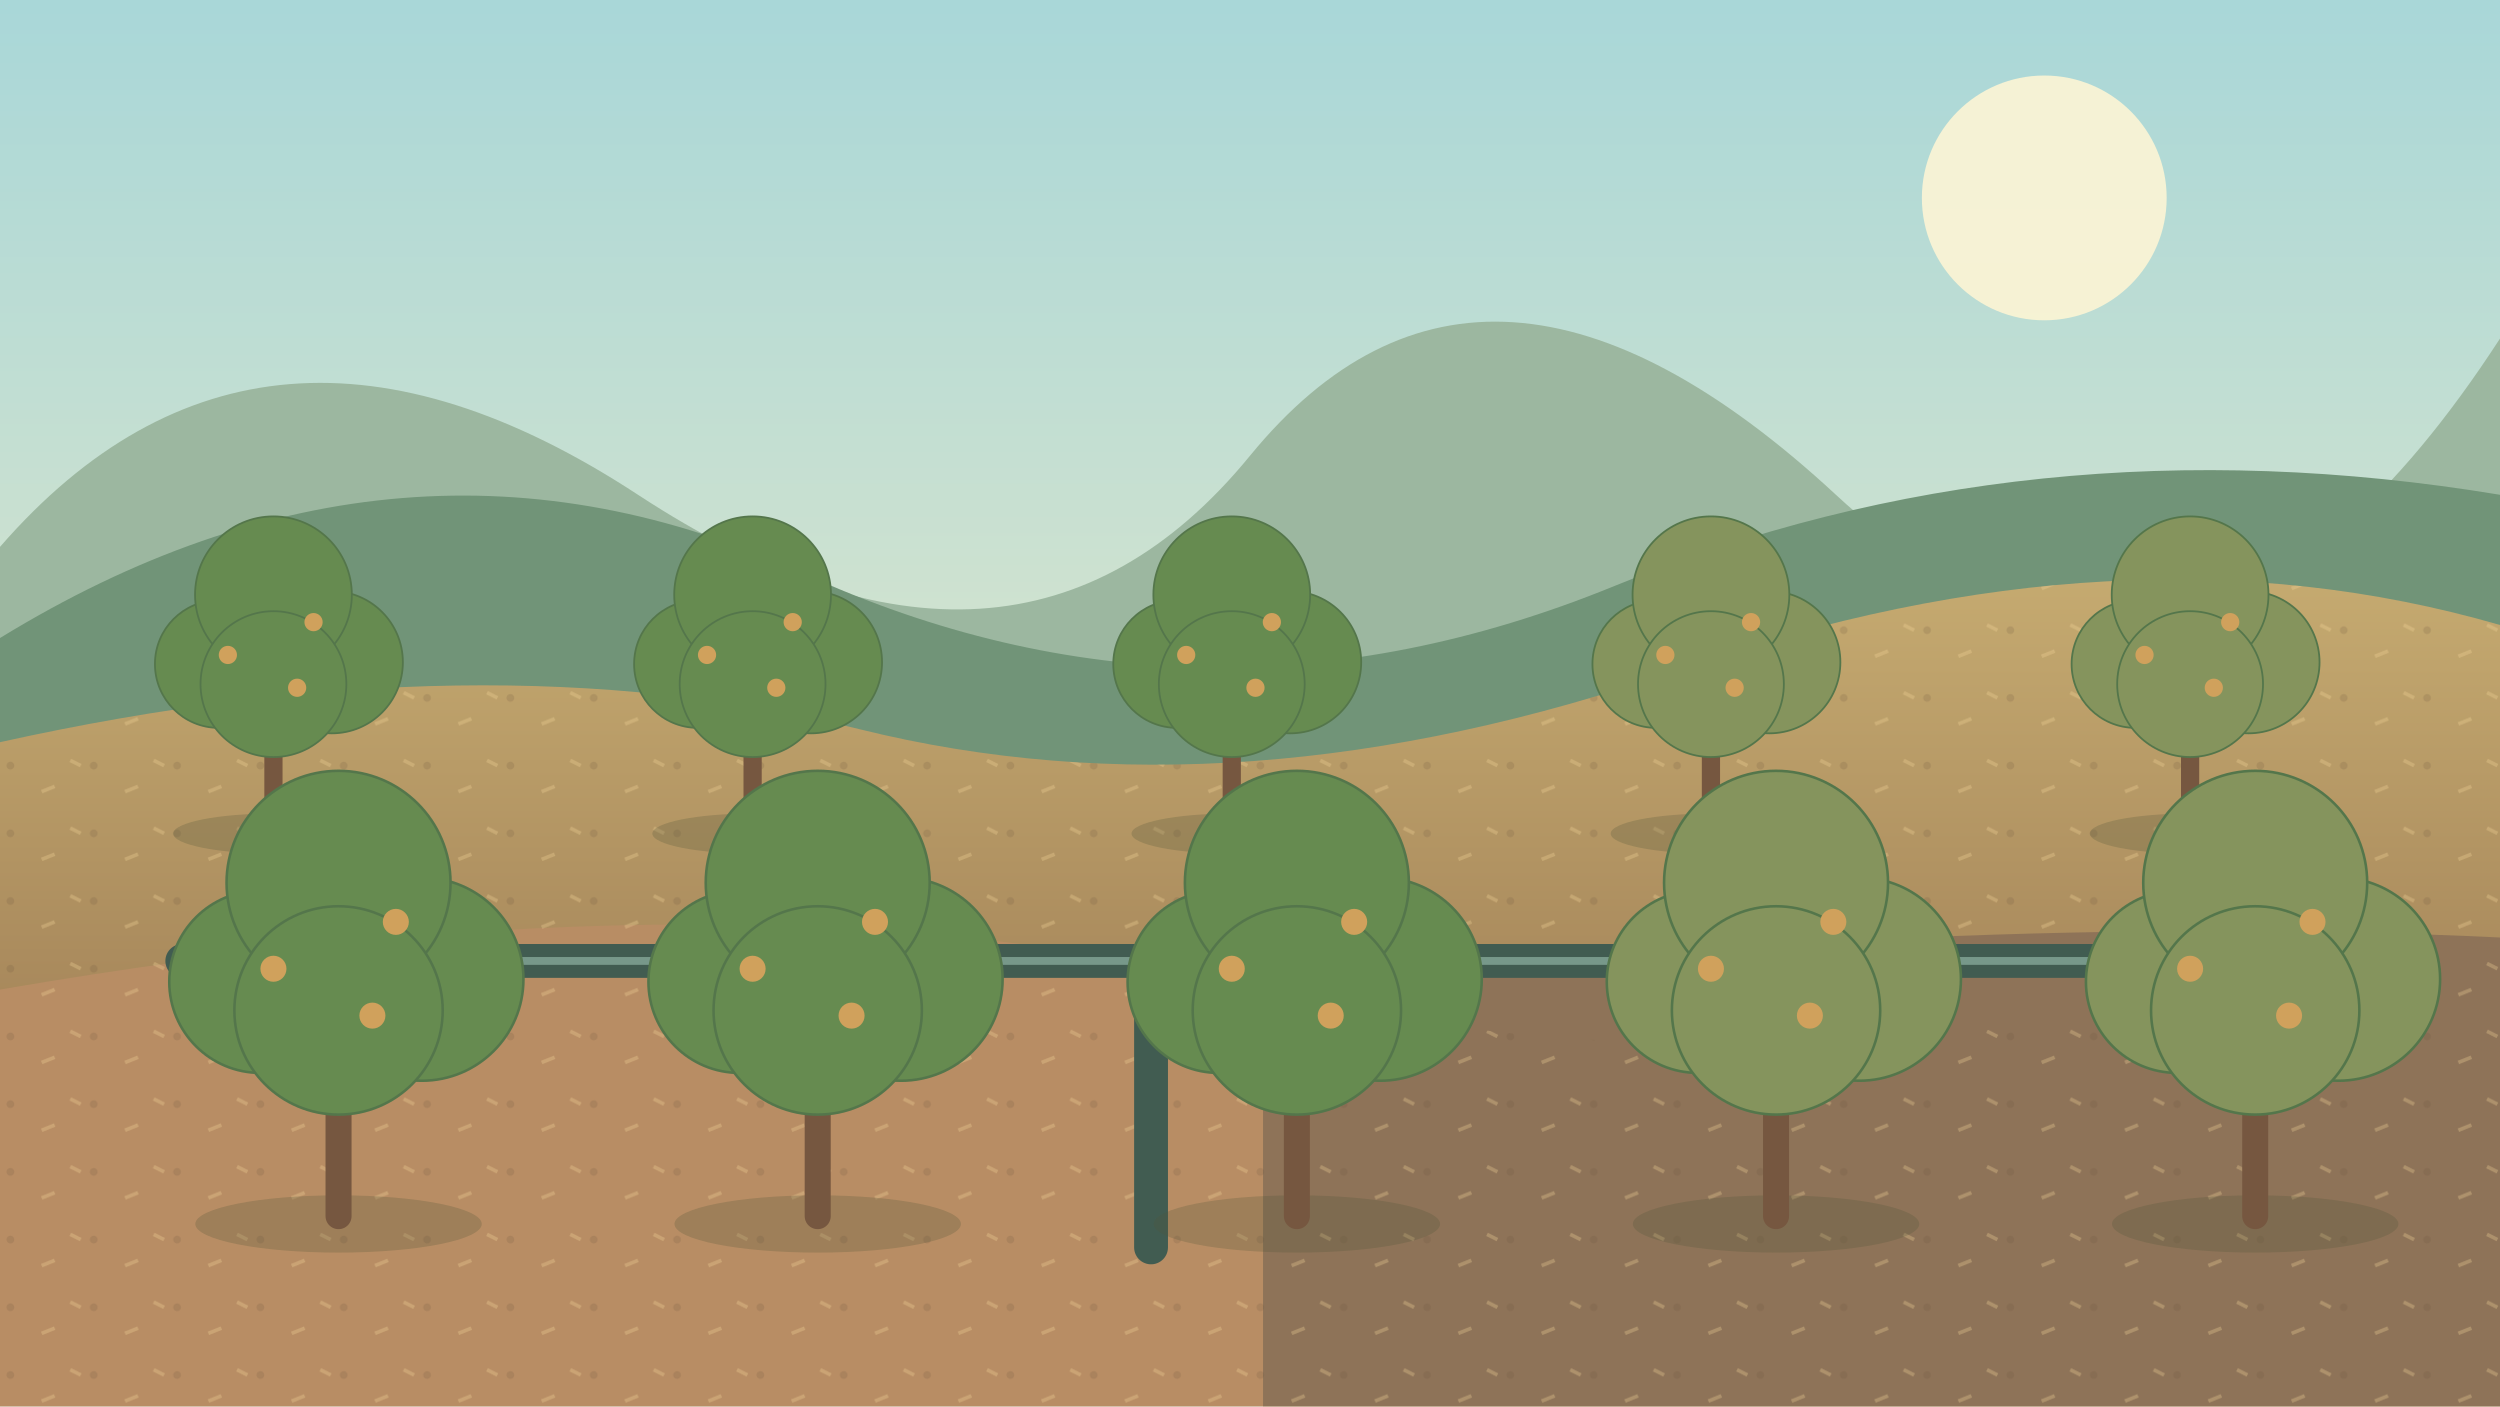
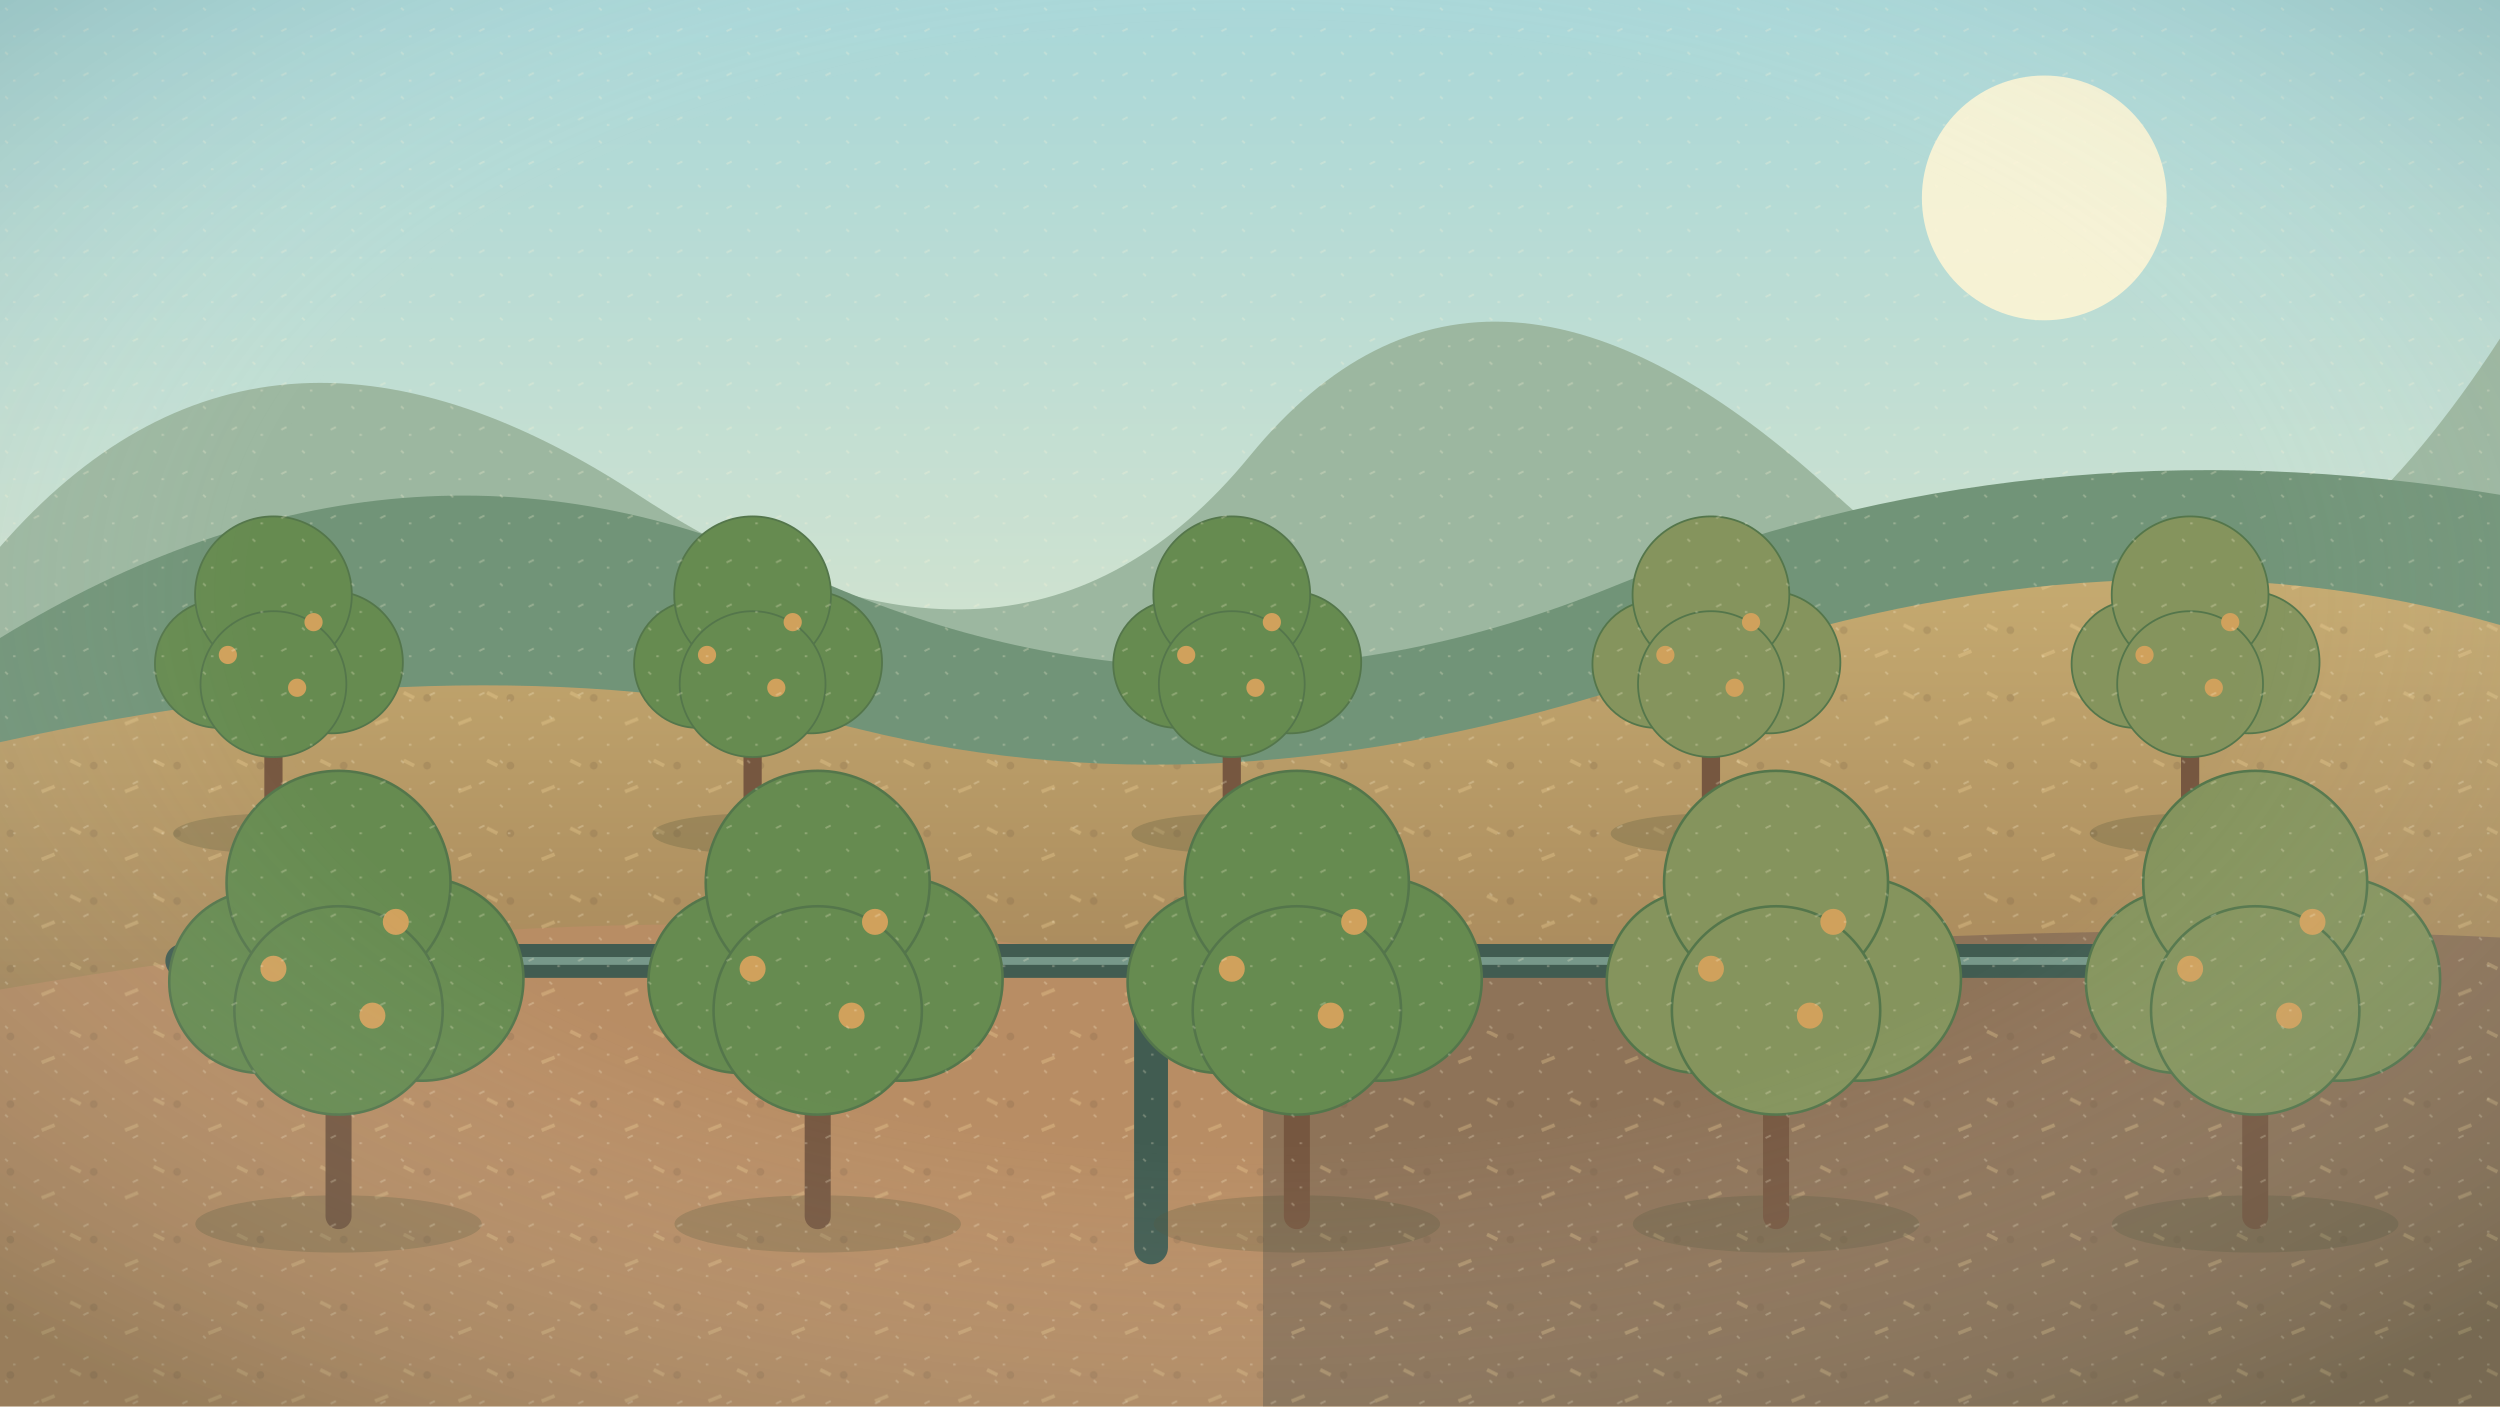
<svg xmlns="http://www.w3.org/2000/svg" width="960" height="540" viewBox="0 0 960 540">
  <defs>
    <linearGradient id="sky" x2="0" y2="1">
      <stop stop-color="#a9d7d8" />
      <stop offset="1" stop-color="#fff0c5" />
    </linearGradient>
    <linearGradient id="earth" x2="0" y2="1">
      <stop stop-color="#c5aa70" />
      <stop offset="1" stop-color="#8c6848" />
    </linearGradient>
    <linearGradient id="green" x2="0" y2="1">
      <stop stop-color="#83ad65" />
      <stop offset="1" stop-color="#365e42" />
    </linearGradient>
    <pattern id="grain" width="32" height="26" patternUnits="userSpaceOnUse">
      <circle cx="4" cy="8" r="1.5" fill="#6c533c" opacity=".18" />
      <path d="M16 18l5-2m6-10 4 2" stroke="#f4d699" opacity=".3" stroke-width="1.4" />
    </pattern>
  </defs>
  <rect width="960" height="540" fill="url(#sky)" />
  <circle cx="785" cy="76" r="47" fill="#fff6d4" opacity=".87" />
  <path d="M0 210Q100 95 245 190T480 175T705 190T960 130V350H0Z" fill="#9cb7a0" />
  <path d="M0 245Q155 150 308 220T620 225T960 190V350H0Z" fill="#719478" />
  <path d="M0 285Q185 244 330 280T645 257T960 240V540H0Z" fill="url(#earth)" />
  <path d="M0 285Q185 244 330 280T645 257T960 240V540H0Z" fill="url(#grain)" />
  <path d="M0 380Q290 330 485 380T960 360V540H0Z" fill="#b88d64" />
  <path d="M485 380Q750 350 960 360V540H485Z" fill="#8e7358" />
  <path d="M0 380Q290 330 485 380T960 360V540H0Z" fill="url(#grain)" />
  <path d="M70 369H890M442 369v110" stroke="#415c51" stroke-width="13" stroke-linecap="round" />
  <path d="M70 369H890" stroke="#77988a" stroke-width="3" />
  <g transform="translate(105 318) scale(0.7)">
    <ellipse cy="3" rx="55" ry="11" fill="#4e5436" opacity=".25" />
    <path d="M0 0V-102M0-50L-39-89M0-60L35-92" stroke="#765740" stroke-width="10" stroke-linecap="round" />
    <g fill="#668b50" stroke="#54764b" stroke-width="1">
      <circle cx="-30" cy="-90" r="35" />
      <circle cx="32" cy="-91" r="39" />
      <circle cy="-128" r="43" />
      <circle cy="-79" r="40" />
    </g>
    <g fill="#d0a15c">
      <circle cx="-25" cy="-95" r="5" />
      <circle cx="22" cy="-113" r="5" />
      <circle cx="13" cy="-77" r="5" />
    </g>
  </g>
  <g transform="translate(289 318) scale(0.7)">
    <ellipse cy="3" rx="55" ry="11" fill="#4e5436" opacity=".25" />
    <path d="M0 0V-102M0-50L-39-89M0-60L35-92" stroke="#765740" stroke-width="10" stroke-linecap="round" />
    <g fill="#668b50" stroke="#54764b" stroke-width="1">
      <circle cx="-30" cy="-90" r="35" />
      <circle cx="32" cy="-91" r="39" />
      <circle cy="-128" r="43" />
      <circle cy="-79" r="40" />
    </g>
    <g fill="#d0a15c">
      <circle cx="-25" cy="-95" r="5" />
      <circle cx="22" cy="-113" r="5" />
      <circle cx="13" cy="-77" r="5" />
    </g>
  </g>
  <g transform="translate(473 318) scale(0.7)">
    <ellipse cy="3" rx="55" ry="11" fill="#4e5436" opacity=".25" />
    <path d="M0 0V-102M0-50L-39-89M0-60L35-92" stroke="#765740" stroke-width="10" stroke-linecap="round" />
    <g fill="#668b50" stroke="#54764b" stroke-width="1">
      <circle cx="-30" cy="-90" r="35" />
      <circle cx="32" cy="-91" r="39" />
      <circle cy="-128" r="43" />
      <circle cy="-79" r="40" />
    </g>
    <g fill="#d0a15c">
      <circle cx="-25" cy="-95" r="5" />
      <circle cx="22" cy="-113" r="5" />
      <circle cx="13" cy="-77" r="5" />
    </g>
  </g>
  <g transform="translate(657 318) scale(0.7)">
    <ellipse cy="3" rx="55" ry="11" fill="#4e5436" opacity=".25" />
    <path d="M0 0V-102M0-50L-39-89M0-60L35-92" stroke="#765740" stroke-width="10" stroke-linecap="round" />
    <g fill="#85945d" stroke="#54764b" stroke-width="1">
      <circle cx="-30" cy="-90" r="35" />
      <circle cx="32" cy="-91" r="39" />
      <circle cy="-128" r="43" />
      <circle cy="-79" r="40" />
    </g>
    <g fill="#d0a15c">
      <circle cx="-25" cy="-95" r="5" />
      <circle cx="22" cy="-113" r="5" />
      <circle cx="13" cy="-77" r="5" />
    </g>
  </g>
  <g transform="translate(841 318) scale(0.7)">
    <ellipse cy="3" rx="55" ry="11" fill="#4e5436" opacity=".25" />
    <path d="M0 0V-102M0-50L-39-89M0-60L35-92" stroke="#765740" stroke-width="10" stroke-linecap="round" />
    <g fill="#85945d" stroke="#54764b" stroke-width="1">
      <circle cx="-30" cy="-90" r="35" />
      <circle cx="32" cy="-91" r="39" />
      <circle cy="-128" r="43" />
      <circle cy="-79" r="40" />
    </g>
    <g fill="#d0a15c">
      <circle cx="-25" cy="-95" r="5" />
      <circle cx="22" cy="-113" r="5" />
      <circle cx="13" cy="-77" r="5" />
    </g>
  </g>
  <g transform="translate(130 467) scale(1)">
    <ellipse cy="3" rx="55" ry="11" fill="#4e5436" opacity=".25" />
    <path d="M0 0V-102M0-50L-39-89M0-60L35-92" stroke="#765740" stroke-width="10" stroke-linecap="round" />
    <g fill="#668b50" stroke="#54764b" stroke-width="1">
      <circle cx="-30" cy="-90" r="35" />
      <circle cx="32" cy="-91" r="39" />
      <circle cy="-128" r="43" />
      <circle cy="-79" r="40" />
    </g>
    <g fill="#d0a15c">
      <circle cx="-25" cy="-95" r="5" />
      <circle cx="22" cy="-113" r="5" />
      <circle cx="13" cy="-77" r="5" />
    </g>
  </g>
  <g transform="translate(314 467) scale(1)">
    <ellipse cy="3" rx="55" ry="11" fill="#4e5436" opacity=".25" />
    <path d="M0 0V-102M0-50L-39-89M0-60L35-92" stroke="#765740" stroke-width="10" stroke-linecap="round" />
    <g fill="#668b50" stroke="#54764b" stroke-width="1">
      <circle cx="-30" cy="-90" r="35" />
      <circle cx="32" cy="-91" r="39" />
      <circle cy="-128" r="43" />
      <circle cy="-79" r="40" />
    </g>
    <g fill="#d0a15c">
      <circle cx="-25" cy="-95" r="5" />
      <circle cx="22" cy="-113" r="5" />
      <circle cx="13" cy="-77" r="5" />
    </g>
  </g>
  <g transform="translate(498 467) scale(1)">
    <ellipse cy="3" rx="55" ry="11" fill="#4e5436" opacity=".25" />
    <path d="M0 0V-102M0-50L-39-89M0-60L35-92" stroke="#765740" stroke-width="10" stroke-linecap="round" />
    <g fill="#668b50" stroke="#54764b" stroke-width="1">
      <circle cx="-30" cy="-90" r="35" />
      <circle cx="32" cy="-91" r="39" />
      <circle cy="-128" r="43" />
      <circle cy="-79" r="40" />
    </g>
    <g fill="#d0a15c">
      <circle cx="-25" cy="-95" r="5" />
      <circle cx="22" cy="-113" r="5" />
      <circle cx="13" cy="-77" r="5" />
    </g>
  </g>
  <g transform="translate(682 467) scale(1)">
    <ellipse cy="3" rx="55" ry="11" fill="#4e5436" opacity=".25" />
    <path d="M0 0V-102M0-50L-39-89M0-60L35-92" stroke="#765740" stroke-width="10" stroke-linecap="round" />
    <g fill="#85945d" stroke="#54764b" stroke-width="1">
      <circle cx="-30" cy="-90" r="35" />
      <circle cx="32" cy="-91" r="39" />
      <circle cy="-128" r="43" />
      <circle cy="-79" r="40" />
    </g>
    <g fill="#d0a15c">
      <circle cx="-25" cy="-95" r="5" />
      <circle cx="22" cy="-113" r="5" />
      <circle cx="13" cy="-77" r="5" />
    </g>
  </g>
  <g transform="translate(866 467) scale(1)">
    <ellipse cy="3" rx="55" ry="11" fill="#4e5436" opacity=".25" />
    <path d="M0 0V-102M0-50L-39-89M0-60L35-92" stroke="#765740" stroke-width="10" stroke-linecap="round" />
    <g fill="#85945d" stroke="#54764b" stroke-width="1">
      <circle cx="-30" cy="-90" r="35" />
      <circle cx="32" cy="-91" r="39" />
      <circle cy="-128" r="43" />
      <circle cy="-79" r="40" />
    </g>
    <g fill="#d0a15c">
      <circle cx="-25" cy="-95" r="5" />
      <circle cx="22" cy="-113" r="5" />
      <circle cx="13" cy="-77" r="5" />
    </g>
  </g>
+   <defs>
+     <radialGradient id="editorial-edge" cx=".5" cy=".42" r=".72">
+       <stop offset=".55" stop-color="#fff" stop-opacity="0" />
+       <stop offset="1" stop-color="#24463b" stop-opacity=".22" />
+     </radialGradient>
+     <pattern id="paper-detail" width="19" height="17" patternUnits="userSpaceOnUse">
+       <path d="M2 3l1 1m10 8 2-1M5 14h1" stroke="#fff5d7" stroke-width=".75" opacity=".25" />
+     </pattern>
+   </defs>
+   <rect width="960" height="540" fill="url(#paper-detail)" pointer-events="none" />
+   <rect width="960" height="540" fill="url(#editorial-edge)" pointer-events="none" />
</svg>
